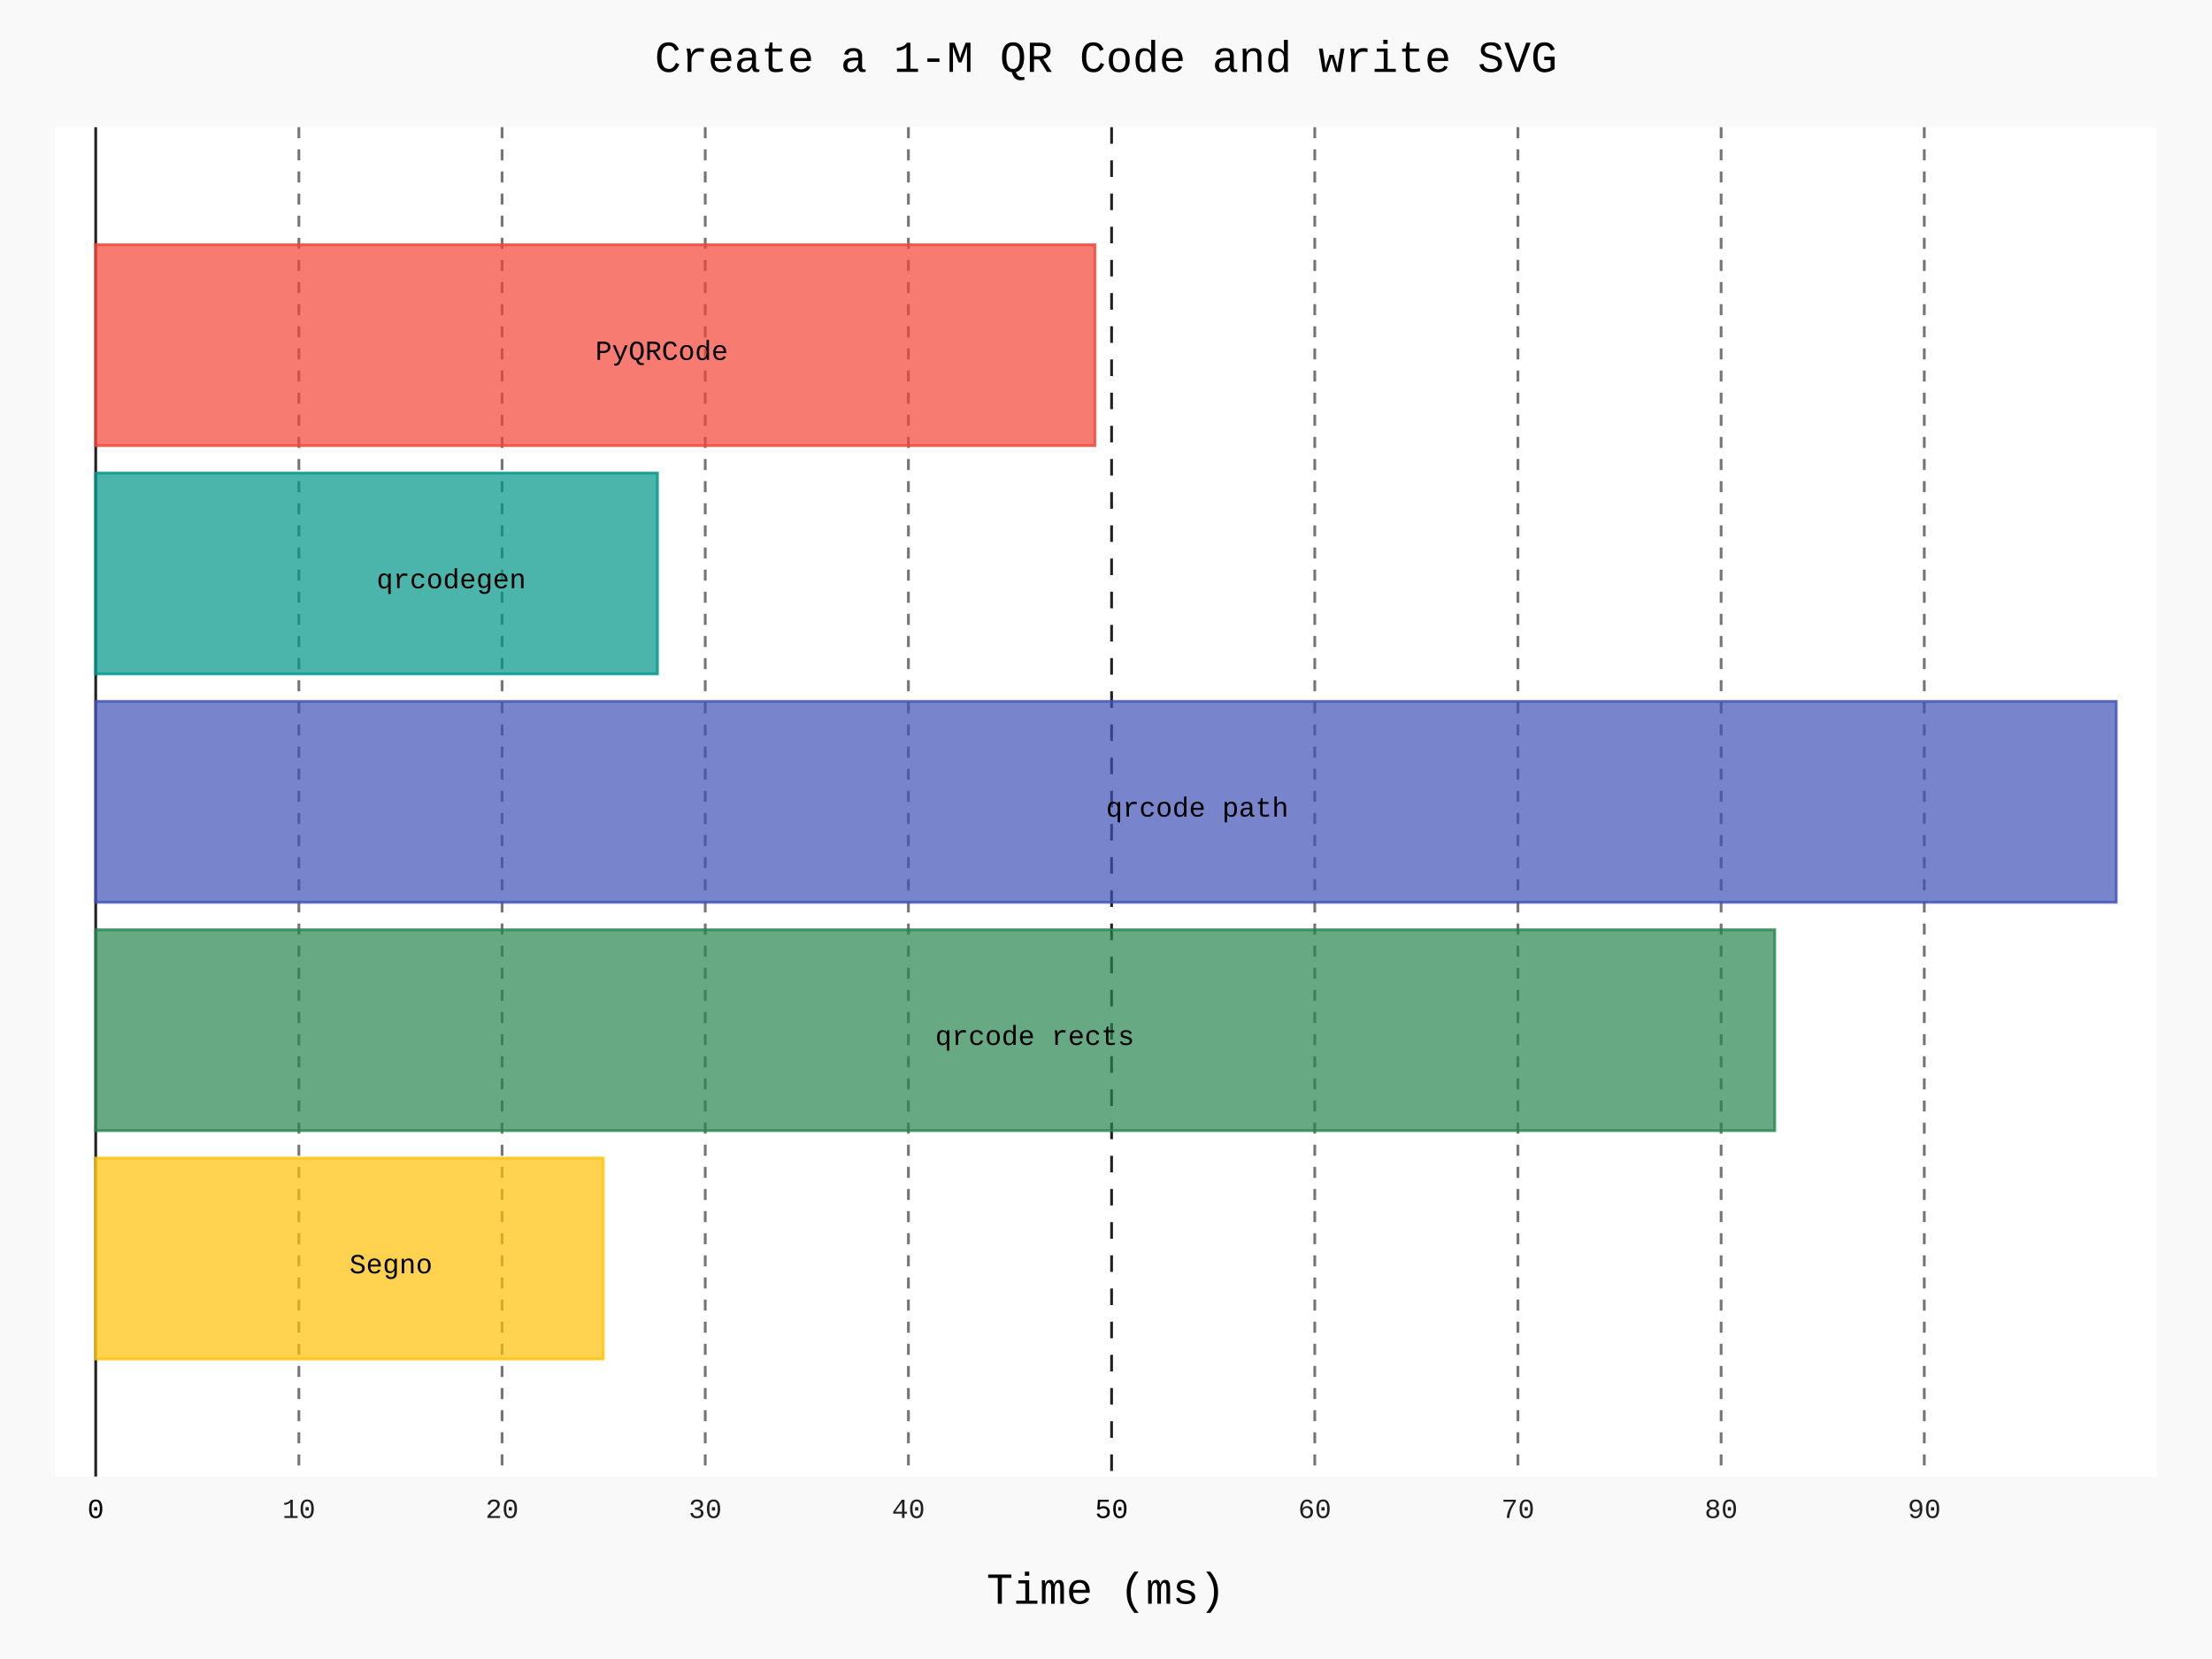
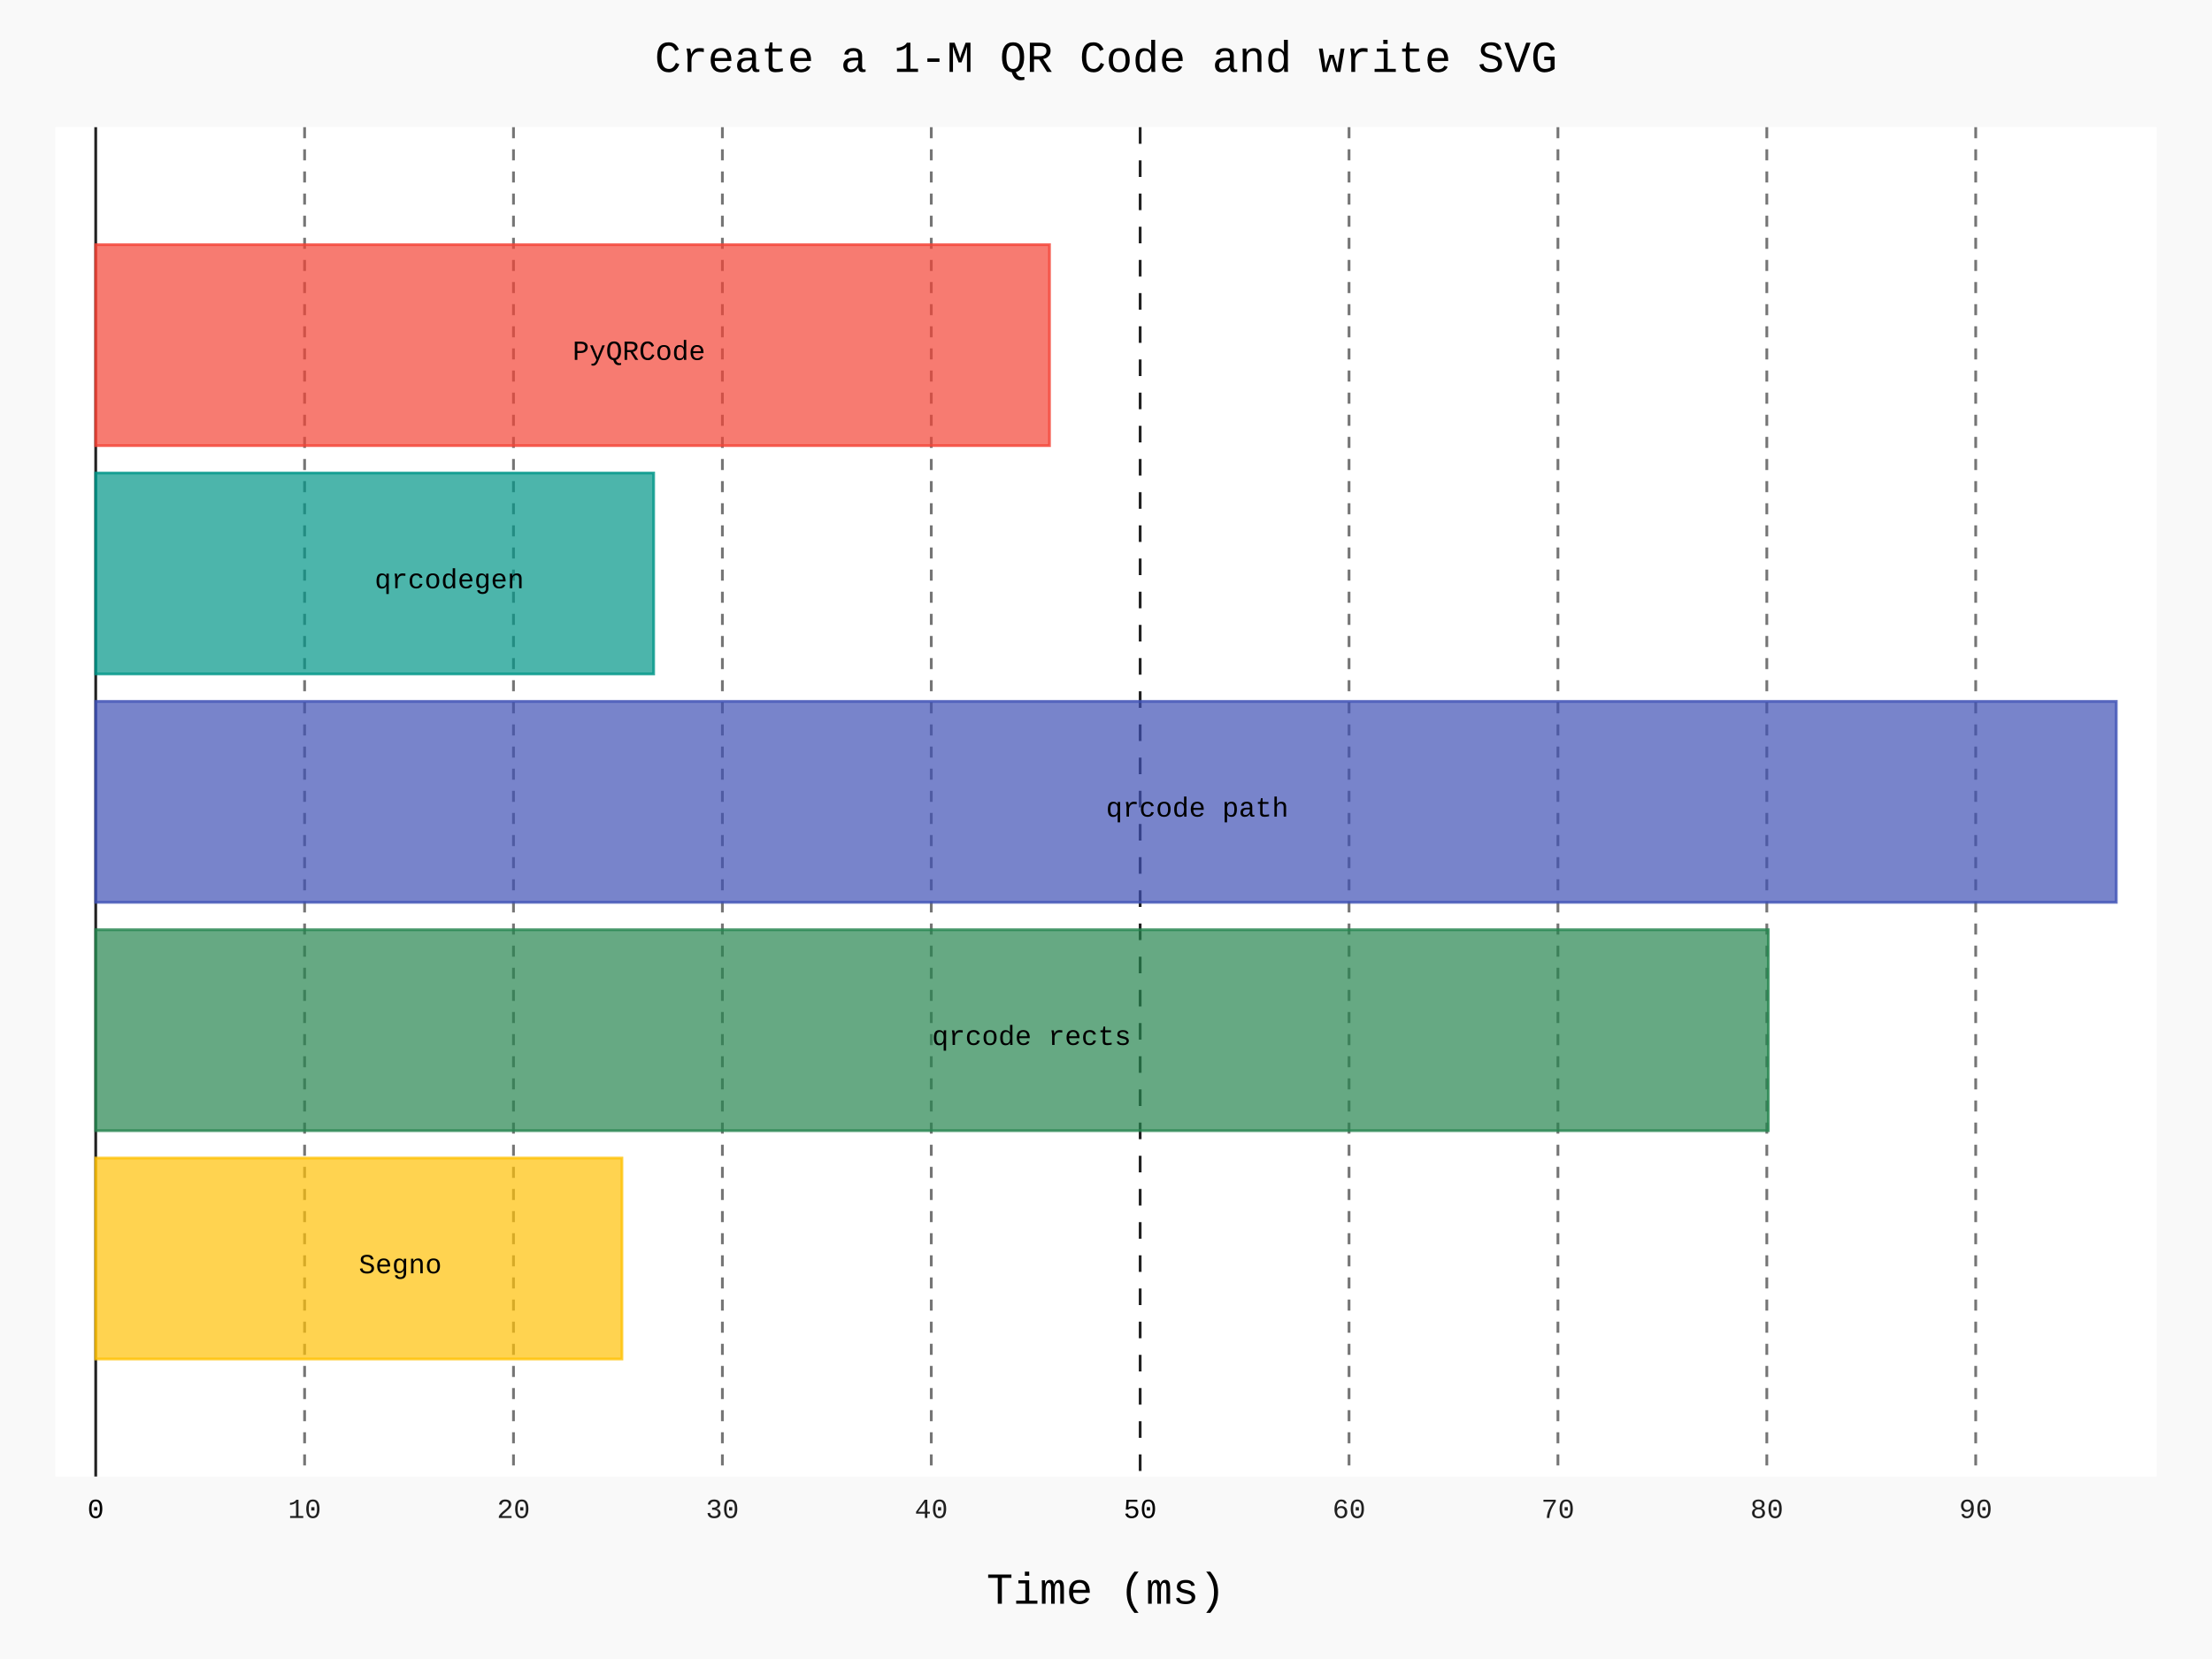
- <svg xmlns="http://www.w3.org/2000/svg" id="chart-91ced7de-5dc4-45c2-9754-cc0a66ab2734" class="pygal-chart" viewBox="0 0 800 600">
+ <svg xmlns="http://www.w3.org/2000/svg" id="chart-3b971b68-e601-4570-9ade-5c4de45eeea9" class="pygal-chart" viewBox="0 0 800 600">
  <defs>
-     <style type="text/css">#chart-91ced7de-5dc4-45c2-9754-cc0a66ab2734{-webkit-user-select:none;-webkit-font-smoothing:antialiased;font-family:Consolas,"Liberation Mono",Menlo,Courier,monospace}#chart-91ced7de-5dc4-45c2-9754-cc0a66ab2734 .title{font-family:Consolas,"Liberation Mono",Menlo,Courier,monospace;font-size:16px}#chart-91ced7de-5dc4-45c2-9754-cc0a66ab2734 .legends .legend text{font-family:Consolas,"Liberation Mono",Menlo,Courier,monospace;font-size:14px}#chart-91ced7de-5dc4-45c2-9754-cc0a66ab2734 .axis text{font-family:Consolas,"Liberation Mono",Menlo,Courier,monospace;font-size:10px}#chart-91ced7de-5dc4-45c2-9754-cc0a66ab2734 .axis text.major{font-family:Consolas,"Liberation Mono",Menlo,Courier,monospace;font-size:10px}#chart-91ced7de-5dc4-45c2-9754-cc0a66ab2734 .text-overlay text.value{font-family:Consolas,"Liberation Mono",Menlo,Courier,monospace;font-size:16px}#chart-91ced7de-5dc4-45c2-9754-cc0a66ab2734 .text-overlay text.label{font-family:Consolas,"Liberation Mono",Menlo,Courier,monospace;font-size:10px}#chart-91ced7de-5dc4-45c2-9754-cc0a66ab2734 .tooltip{font-family:Consolas,"Liberation Mono",Menlo,Courier,monospace;font-size:14px}#chart-91ced7de-5dc4-45c2-9754-cc0a66ab2734 text.no_data{font-family:Consolas,"Liberation Mono",Menlo,Courier,monospace;font-size:64px}
- #chart-91ced7de-5dc4-45c2-9754-cc0a66ab2734{background-color:rgba(249,249,249,1)}#chart-91ced7de-5dc4-45c2-9754-cc0a66ab2734 path,#chart-91ced7de-5dc4-45c2-9754-cc0a66ab2734 line,#chart-91ced7de-5dc4-45c2-9754-cc0a66ab2734 rect,#chart-91ced7de-5dc4-45c2-9754-cc0a66ab2734 circle{-webkit-transition:150ms;-moz-transition:150ms;transition:150ms}#chart-91ced7de-5dc4-45c2-9754-cc0a66ab2734 .graph &gt; .background{fill:rgba(249,249,249,1)}#chart-91ced7de-5dc4-45c2-9754-cc0a66ab2734 .plot &gt; .background{fill:rgba(255,255,255,1)}#chart-91ced7de-5dc4-45c2-9754-cc0a66ab2734 .graph{fill:rgba(0,0,0,.87)}#chart-91ced7de-5dc4-45c2-9754-cc0a66ab2734 text.no_data{fill:rgba(0,0,0,1)}#chart-91ced7de-5dc4-45c2-9754-cc0a66ab2734 .title{fill:rgba(0,0,0,1)}#chart-91ced7de-5dc4-45c2-9754-cc0a66ab2734 .legends .legend text{fill:rgba(0,0,0,.87)}#chart-91ced7de-5dc4-45c2-9754-cc0a66ab2734 .legends .legend:hover text{fill:rgba(0,0,0,1)}#chart-91ced7de-5dc4-45c2-9754-cc0a66ab2734 .axis .line{stroke:rgba(0,0,0,1)}#chart-91ced7de-5dc4-45c2-9754-cc0a66ab2734 .axis .guide.line{stroke:rgba(0,0,0,.54)}#chart-91ced7de-5dc4-45c2-9754-cc0a66ab2734 .axis .major.line{stroke:rgba(0,0,0,.87)}#chart-91ced7de-5dc4-45c2-9754-cc0a66ab2734 .axis text.major{fill:rgba(0,0,0,1)}#chart-91ced7de-5dc4-45c2-9754-cc0a66ab2734 .axis.y .guides:hover .guide.line,#chart-91ced7de-5dc4-45c2-9754-cc0a66ab2734 .line-graph .axis.x .guides:hover .guide.line,#chart-91ced7de-5dc4-45c2-9754-cc0a66ab2734 .stackedline-graph .axis.x .guides:hover .guide.line,#chart-91ced7de-5dc4-45c2-9754-cc0a66ab2734 .xy-graph .axis.x .guides:hover .guide.line{stroke:rgba(0,0,0,1)}#chart-91ced7de-5dc4-45c2-9754-cc0a66ab2734 .axis .guides:hover text{fill:rgba(0,0,0,1)}#chart-91ced7de-5dc4-45c2-9754-cc0a66ab2734 .reactive{fill-opacity:.7;stroke-opacity:.8}#chart-91ced7de-5dc4-45c2-9754-cc0a66ab2734 .ci{stroke:rgba(0,0,0,.87)}#chart-91ced7de-5dc4-45c2-9754-cc0a66ab2734 .reactive.active,#chart-91ced7de-5dc4-45c2-9754-cc0a66ab2734 .active .reactive{fill-opacity:.8;stroke-opacity:.9;stroke-width:4}#chart-91ced7de-5dc4-45c2-9754-cc0a66ab2734 .ci .reactive.active{stroke-width:1.5}#chart-91ced7de-5dc4-45c2-9754-cc0a66ab2734 .series text{fill:rgba(0,0,0,1)}#chart-91ced7de-5dc4-45c2-9754-cc0a66ab2734 .tooltip rect{fill:rgba(255,255,255,1);stroke:rgba(0,0,0,1);-webkit-transition:opacity 150ms;-moz-transition:opacity 150ms;transition:opacity 150ms}#chart-91ced7de-5dc4-45c2-9754-cc0a66ab2734 .tooltip .label{fill:rgba(0,0,0,.87)}#chart-91ced7de-5dc4-45c2-9754-cc0a66ab2734 .tooltip .label{fill:rgba(0,0,0,.87)}#chart-91ced7de-5dc4-45c2-9754-cc0a66ab2734 .tooltip .legend{font-size:.8em;fill:rgba(0,0,0,.54)}#chart-91ced7de-5dc4-45c2-9754-cc0a66ab2734 .tooltip .x_label{font-size:.6em;fill:rgba(0,0,0,1)}#chart-91ced7de-5dc4-45c2-9754-cc0a66ab2734 .tooltip .xlink{font-size:.5em;text-decoration:underline}#chart-91ced7de-5dc4-45c2-9754-cc0a66ab2734 .tooltip .value{font-size:1.5em}#chart-91ced7de-5dc4-45c2-9754-cc0a66ab2734 .bound{font-size:.5em}#chart-91ced7de-5dc4-45c2-9754-cc0a66ab2734 .max-value{font-size:.75em;fill:rgba(0,0,0,.54)}#chart-91ced7de-5dc4-45c2-9754-cc0a66ab2734 .map-element{fill:rgba(255,255,255,1);stroke:rgba(0,0,0,.54) !important}#chart-91ced7de-5dc4-45c2-9754-cc0a66ab2734 .map-element .reactive{fill-opacity:inherit;stroke-opacity:inherit}#chart-91ced7de-5dc4-45c2-9754-cc0a66ab2734 .color-0,#chart-91ced7de-5dc4-45c2-9754-cc0a66ab2734 .color-0 a:visited{stroke:#F44336;fill:#F44336}#chart-91ced7de-5dc4-45c2-9754-cc0a66ab2734 .color-1,#chart-91ced7de-5dc4-45c2-9754-cc0a66ab2734 .color-1 a:visited{stroke:#3F51B5;fill:#3F51B5}#chart-91ced7de-5dc4-45c2-9754-cc0a66ab2734 .color-2,#chart-91ced7de-5dc4-45c2-9754-cc0a66ab2734 .color-2 a:visited{stroke:#009688;fill:#009688}#chart-91ced7de-5dc4-45c2-9754-cc0a66ab2734 .color-3,#chart-91ced7de-5dc4-45c2-9754-cc0a66ab2734 .color-3 a:visited{stroke:#FFC107;fill:#FFC107}#chart-91ced7de-5dc4-45c2-9754-cc0a66ab2734 .color-4,#chart-91ced7de-5dc4-45c2-9754-cc0a66ab2734 .color-4 a:visited{stroke:#FF5722;fill:#FF5722}#chart-91ced7de-5dc4-45c2-9754-cc0a66ab2734 .text-overlay .color-0 text{fill:black}#chart-91ced7de-5dc4-45c2-9754-cc0a66ab2734 .text-overlay .color-1 text{fill:black}#chart-91ced7de-5dc4-45c2-9754-cc0a66ab2734 .text-overlay .color-2 text{fill:black}#chart-91ced7de-5dc4-45c2-9754-cc0a66ab2734 .text-overlay .color-3 text{fill:black}#chart-91ced7de-5dc4-45c2-9754-cc0a66ab2734 .text-overlay .color-4 text{fill:black}
- #chart-91ced7de-5dc4-45c2-9754-cc0a66ab2734 text.no_data{text-anchor:middle}#chart-91ced7de-5dc4-45c2-9754-cc0a66ab2734 .guide.line{fill:none}#chart-91ced7de-5dc4-45c2-9754-cc0a66ab2734 .centered{text-anchor:middle}#chart-91ced7de-5dc4-45c2-9754-cc0a66ab2734 .title{text-anchor:middle}#chart-91ced7de-5dc4-45c2-9754-cc0a66ab2734 .legends .legend text{fill-opacity:1}#chart-91ced7de-5dc4-45c2-9754-cc0a66ab2734 .axis.x text{text-anchor:middle}#chart-91ced7de-5dc4-45c2-9754-cc0a66ab2734 .axis.x:not(.web) text[transform]{text-anchor:start}#chart-91ced7de-5dc4-45c2-9754-cc0a66ab2734 .axis.x:not(.web) text[transform].backwards{text-anchor:end}#chart-91ced7de-5dc4-45c2-9754-cc0a66ab2734 .axis.y text{text-anchor:end}#chart-91ced7de-5dc4-45c2-9754-cc0a66ab2734 .axis.y text[transform].backwards{text-anchor:start}#chart-91ced7de-5dc4-45c2-9754-cc0a66ab2734 .axis.y2 text{text-anchor:start}#chart-91ced7de-5dc4-45c2-9754-cc0a66ab2734 .axis.y2 text[transform].backwards{text-anchor:end}#chart-91ced7de-5dc4-45c2-9754-cc0a66ab2734 .axis .guide.line{stroke-dasharray:4,4}#chart-91ced7de-5dc4-45c2-9754-cc0a66ab2734 .axis .major.guide.line{stroke-dasharray:6,6}#chart-91ced7de-5dc4-45c2-9754-cc0a66ab2734 .horizontal .axis.y .guide.line,#chart-91ced7de-5dc4-45c2-9754-cc0a66ab2734 .horizontal .axis.y2 .guide.line,#chart-91ced7de-5dc4-45c2-9754-cc0a66ab2734 .vertical .axis.x .guide.line{opacity:0}#chart-91ced7de-5dc4-45c2-9754-cc0a66ab2734 .horizontal .axis.always_show .guide.line,#chart-91ced7de-5dc4-45c2-9754-cc0a66ab2734 .vertical .axis.always_show .guide.line{opacity:1 !important}#chart-91ced7de-5dc4-45c2-9754-cc0a66ab2734 .axis.y .guides:hover .guide.line,#chart-91ced7de-5dc4-45c2-9754-cc0a66ab2734 .axis.y2 .guides:hover .guide.line,#chart-91ced7de-5dc4-45c2-9754-cc0a66ab2734 .axis.x .guides:hover .guide.line{opacity:1}#chart-91ced7de-5dc4-45c2-9754-cc0a66ab2734 .axis .guides:hover text{opacity:1}#chart-91ced7de-5dc4-45c2-9754-cc0a66ab2734 .nofill{fill:none}#chart-91ced7de-5dc4-45c2-9754-cc0a66ab2734 .subtle-fill{fill-opacity:.2}#chart-91ced7de-5dc4-45c2-9754-cc0a66ab2734 .dot{stroke-width:1px;fill-opacity:1}#chart-91ced7de-5dc4-45c2-9754-cc0a66ab2734 .dot.active{stroke-width:5px}#chart-91ced7de-5dc4-45c2-9754-cc0a66ab2734 .dot.negative{fill:transparent}#chart-91ced7de-5dc4-45c2-9754-cc0a66ab2734 text,#chart-91ced7de-5dc4-45c2-9754-cc0a66ab2734 tspan{stroke:none !important}#chart-91ced7de-5dc4-45c2-9754-cc0a66ab2734 .series text.active{opacity:1}#chart-91ced7de-5dc4-45c2-9754-cc0a66ab2734 .tooltip rect{fill-opacity:.95;stroke-width:.5}#chart-91ced7de-5dc4-45c2-9754-cc0a66ab2734 .tooltip text{fill-opacity:1}#chart-91ced7de-5dc4-45c2-9754-cc0a66ab2734 .showable{visibility:hidden}#chart-91ced7de-5dc4-45c2-9754-cc0a66ab2734 .showable.shown{visibility:visible}#chart-91ced7de-5dc4-45c2-9754-cc0a66ab2734 .gauge-background{fill:rgba(229,229,229,1);stroke:none}#chart-91ced7de-5dc4-45c2-9754-cc0a66ab2734 .bg-lines{stroke:rgba(249,249,249,1);stroke-width:2px}</style>
+     <style type="text/css">#chart-3b971b68-e601-4570-9ade-5c4de45eeea9{-webkit-user-select:none;-webkit-font-smoothing:antialiased;font-family:Consolas,"Liberation Mono",Menlo,Courier,monospace}#chart-3b971b68-e601-4570-9ade-5c4de45eeea9 .title{font-family:Consolas,"Liberation Mono",Menlo,Courier,monospace;font-size:16px}#chart-3b971b68-e601-4570-9ade-5c4de45eeea9 .legends .legend text{font-family:Consolas,"Liberation Mono",Menlo,Courier,monospace;font-size:14px}#chart-3b971b68-e601-4570-9ade-5c4de45eeea9 .axis text{font-family:Consolas,"Liberation Mono",Menlo,Courier,monospace;font-size:10px}#chart-3b971b68-e601-4570-9ade-5c4de45eeea9 .axis text.major{font-family:Consolas,"Liberation Mono",Menlo,Courier,monospace;font-size:10px}#chart-3b971b68-e601-4570-9ade-5c4de45eeea9 .text-overlay text.value{font-family:Consolas,"Liberation Mono",Menlo,Courier,monospace;font-size:16px}#chart-3b971b68-e601-4570-9ade-5c4de45eeea9 .text-overlay text.label{font-family:Consolas,"Liberation Mono",Menlo,Courier,monospace;font-size:10px}#chart-3b971b68-e601-4570-9ade-5c4de45eeea9 .tooltip{font-family:Consolas,"Liberation Mono",Menlo,Courier,monospace;font-size:14px}#chart-3b971b68-e601-4570-9ade-5c4de45eeea9 text.no_data{font-family:Consolas,"Liberation Mono",Menlo,Courier,monospace;font-size:64px}
+ #chart-3b971b68-e601-4570-9ade-5c4de45eeea9{background-color:rgba(249,249,249,1)}#chart-3b971b68-e601-4570-9ade-5c4de45eeea9 path,#chart-3b971b68-e601-4570-9ade-5c4de45eeea9 line,#chart-3b971b68-e601-4570-9ade-5c4de45eeea9 rect,#chart-3b971b68-e601-4570-9ade-5c4de45eeea9 circle{-webkit-transition:150ms;-moz-transition:150ms;transition:150ms}#chart-3b971b68-e601-4570-9ade-5c4de45eeea9 .graph &gt; .background{fill:rgba(249,249,249,1)}#chart-3b971b68-e601-4570-9ade-5c4de45eeea9 .plot &gt; .background{fill:rgba(255,255,255,1)}#chart-3b971b68-e601-4570-9ade-5c4de45eeea9 .graph{fill:rgba(0,0,0,.87)}#chart-3b971b68-e601-4570-9ade-5c4de45eeea9 text.no_data{fill:rgba(0,0,0,1)}#chart-3b971b68-e601-4570-9ade-5c4de45eeea9 .title{fill:rgba(0,0,0,1)}#chart-3b971b68-e601-4570-9ade-5c4de45eeea9 .legends .legend text{fill:rgba(0,0,0,.87)}#chart-3b971b68-e601-4570-9ade-5c4de45eeea9 .legends .legend:hover text{fill:rgba(0,0,0,1)}#chart-3b971b68-e601-4570-9ade-5c4de45eeea9 .axis .line{stroke:rgba(0,0,0,1)}#chart-3b971b68-e601-4570-9ade-5c4de45eeea9 .axis .guide.line{stroke:rgba(0,0,0,.54)}#chart-3b971b68-e601-4570-9ade-5c4de45eeea9 .axis .major.line{stroke:rgba(0,0,0,.87)}#chart-3b971b68-e601-4570-9ade-5c4de45eeea9 .axis text.major{fill:rgba(0,0,0,1)}#chart-3b971b68-e601-4570-9ade-5c4de45eeea9 .axis.y .guides:hover .guide.line,#chart-3b971b68-e601-4570-9ade-5c4de45eeea9 .line-graph .axis.x .guides:hover .guide.line,#chart-3b971b68-e601-4570-9ade-5c4de45eeea9 .stackedline-graph .axis.x .guides:hover .guide.line,#chart-3b971b68-e601-4570-9ade-5c4de45eeea9 .xy-graph .axis.x .guides:hover .guide.line{stroke:rgba(0,0,0,1)}#chart-3b971b68-e601-4570-9ade-5c4de45eeea9 .axis .guides:hover text{fill:rgba(0,0,0,1)}#chart-3b971b68-e601-4570-9ade-5c4de45eeea9 .reactive{fill-opacity:.7;stroke-opacity:.8}#chart-3b971b68-e601-4570-9ade-5c4de45eeea9 .ci{stroke:rgba(0,0,0,.87)}#chart-3b971b68-e601-4570-9ade-5c4de45eeea9 .reactive.active,#chart-3b971b68-e601-4570-9ade-5c4de45eeea9 .active .reactive{fill-opacity:.8;stroke-opacity:.9;stroke-width:4}#chart-3b971b68-e601-4570-9ade-5c4de45eeea9 .ci .reactive.active{stroke-width:1.5}#chart-3b971b68-e601-4570-9ade-5c4de45eeea9 .series text{fill:rgba(0,0,0,1)}#chart-3b971b68-e601-4570-9ade-5c4de45eeea9 .tooltip rect{fill:rgba(255,255,255,1);stroke:rgba(0,0,0,1);-webkit-transition:opacity 150ms;-moz-transition:opacity 150ms;transition:opacity 150ms}#chart-3b971b68-e601-4570-9ade-5c4de45eeea9 .tooltip .label{fill:rgba(0,0,0,.87)}#chart-3b971b68-e601-4570-9ade-5c4de45eeea9 .tooltip .label{fill:rgba(0,0,0,.87)}#chart-3b971b68-e601-4570-9ade-5c4de45eeea9 .tooltip .legend{font-size:.8em;fill:rgba(0,0,0,.54)}#chart-3b971b68-e601-4570-9ade-5c4de45eeea9 .tooltip .x_label{font-size:.6em;fill:rgba(0,0,0,1)}#chart-3b971b68-e601-4570-9ade-5c4de45eeea9 .tooltip .xlink{font-size:.5em;text-decoration:underline}#chart-3b971b68-e601-4570-9ade-5c4de45eeea9 .tooltip .value{font-size:1.5em}#chart-3b971b68-e601-4570-9ade-5c4de45eeea9 .bound{font-size:.5em}#chart-3b971b68-e601-4570-9ade-5c4de45eeea9 .max-value{font-size:.75em;fill:rgba(0,0,0,.54)}#chart-3b971b68-e601-4570-9ade-5c4de45eeea9 .map-element{fill:rgba(255,255,255,1);stroke:rgba(0,0,0,.54) !important}#chart-3b971b68-e601-4570-9ade-5c4de45eeea9 .map-element .reactive{fill-opacity:inherit;stroke-opacity:inherit}#chart-3b971b68-e601-4570-9ade-5c4de45eeea9 .color-0,#chart-3b971b68-e601-4570-9ade-5c4de45eeea9 .color-0 a:visited{stroke:#F44336;fill:#F44336}#chart-3b971b68-e601-4570-9ade-5c4de45eeea9 .color-1,#chart-3b971b68-e601-4570-9ade-5c4de45eeea9 .color-1 a:visited{stroke:#3F51B5;fill:#3F51B5}#chart-3b971b68-e601-4570-9ade-5c4de45eeea9 .color-2,#chart-3b971b68-e601-4570-9ade-5c4de45eeea9 .color-2 a:visited{stroke:#009688;fill:#009688}#chart-3b971b68-e601-4570-9ade-5c4de45eeea9 .color-3,#chart-3b971b68-e601-4570-9ade-5c4de45eeea9 .color-3 a:visited{stroke:#FFC107;fill:#FFC107}#chart-3b971b68-e601-4570-9ade-5c4de45eeea9 .color-4,#chart-3b971b68-e601-4570-9ade-5c4de45eeea9 .color-4 a:visited{stroke:#FF5722;fill:#FF5722}#chart-3b971b68-e601-4570-9ade-5c4de45eeea9 .text-overlay .color-0 text{fill:black}#chart-3b971b68-e601-4570-9ade-5c4de45eeea9 .text-overlay .color-1 text{fill:black}#chart-3b971b68-e601-4570-9ade-5c4de45eeea9 .text-overlay .color-2 text{fill:black}#chart-3b971b68-e601-4570-9ade-5c4de45eeea9 .text-overlay .color-3 text{fill:black}#chart-3b971b68-e601-4570-9ade-5c4de45eeea9 .text-overlay .color-4 text{fill:black}
+ #chart-3b971b68-e601-4570-9ade-5c4de45eeea9 text.no_data{text-anchor:middle}#chart-3b971b68-e601-4570-9ade-5c4de45eeea9 .guide.line{fill:none}#chart-3b971b68-e601-4570-9ade-5c4de45eeea9 .centered{text-anchor:middle}#chart-3b971b68-e601-4570-9ade-5c4de45eeea9 .title{text-anchor:middle}#chart-3b971b68-e601-4570-9ade-5c4de45eeea9 .legends .legend text{fill-opacity:1}#chart-3b971b68-e601-4570-9ade-5c4de45eeea9 .axis.x text{text-anchor:middle}#chart-3b971b68-e601-4570-9ade-5c4de45eeea9 .axis.x:not(.web) text[transform]{text-anchor:start}#chart-3b971b68-e601-4570-9ade-5c4de45eeea9 .axis.x:not(.web) text[transform].backwards{text-anchor:end}#chart-3b971b68-e601-4570-9ade-5c4de45eeea9 .axis.y text{text-anchor:end}#chart-3b971b68-e601-4570-9ade-5c4de45eeea9 .axis.y text[transform].backwards{text-anchor:start}#chart-3b971b68-e601-4570-9ade-5c4de45eeea9 .axis.y2 text{text-anchor:start}#chart-3b971b68-e601-4570-9ade-5c4de45eeea9 .axis.y2 text[transform].backwards{text-anchor:end}#chart-3b971b68-e601-4570-9ade-5c4de45eeea9 .axis .guide.line{stroke-dasharray:4,4}#chart-3b971b68-e601-4570-9ade-5c4de45eeea9 .axis .major.guide.line{stroke-dasharray:6,6}#chart-3b971b68-e601-4570-9ade-5c4de45eeea9 .horizontal .axis.y .guide.line,#chart-3b971b68-e601-4570-9ade-5c4de45eeea9 .horizontal .axis.y2 .guide.line,#chart-3b971b68-e601-4570-9ade-5c4de45eeea9 .vertical .axis.x .guide.line{opacity:0}#chart-3b971b68-e601-4570-9ade-5c4de45eeea9 .horizontal .axis.always_show .guide.line,#chart-3b971b68-e601-4570-9ade-5c4de45eeea9 .vertical .axis.always_show .guide.line{opacity:1 !important}#chart-3b971b68-e601-4570-9ade-5c4de45eeea9 .axis.y .guides:hover .guide.line,#chart-3b971b68-e601-4570-9ade-5c4de45eeea9 .axis.y2 .guides:hover .guide.line,#chart-3b971b68-e601-4570-9ade-5c4de45eeea9 .axis.x .guides:hover .guide.line{opacity:1}#chart-3b971b68-e601-4570-9ade-5c4de45eeea9 .axis .guides:hover text{opacity:1}#chart-3b971b68-e601-4570-9ade-5c4de45eeea9 .nofill{fill:none}#chart-3b971b68-e601-4570-9ade-5c4de45eeea9 .subtle-fill{fill-opacity:.2}#chart-3b971b68-e601-4570-9ade-5c4de45eeea9 .dot{stroke-width:1px;fill-opacity:1}#chart-3b971b68-e601-4570-9ade-5c4de45eeea9 .dot.active{stroke-width:5px}#chart-3b971b68-e601-4570-9ade-5c4de45eeea9 .dot.negative{fill:transparent}#chart-3b971b68-e601-4570-9ade-5c4de45eeea9 text,#chart-3b971b68-e601-4570-9ade-5c4de45eeea9 tspan{stroke:none !important}#chart-3b971b68-e601-4570-9ade-5c4de45eeea9 .series text.active{opacity:1}#chart-3b971b68-e601-4570-9ade-5c4de45eeea9 .tooltip rect{fill-opacity:.95;stroke-width:.5}#chart-3b971b68-e601-4570-9ade-5c4de45eeea9 .tooltip text{fill-opacity:1}#chart-3b971b68-e601-4570-9ade-5c4de45eeea9 .showable{visibility:hidden}#chart-3b971b68-e601-4570-9ade-5c4de45eeea9 .showable.shown{visibility:visible}#chart-3b971b68-e601-4570-9ade-5c4de45eeea9 .gauge-background{fill:rgba(229,229,229,1);stroke:none}#chart-3b971b68-e601-4570-9ade-5c4de45eeea9 .bg-lines{stroke:rgba(249,249,249,1);stroke-width:2px}</style>
  </defs>
  <g class="graph horizontalbar-graph horizontal">
    <rect class="background" height="600" width="800" x="0" y="0" />
    <g class="plot" transform="translate(20, 46)">
      <rect class="background" height="488" width="760" x="0" y="0" />
      <g class="axis x">
        <g class="guides">
          <path class="axis major line" d="M14.615 0 v488" />
          <text class="major" x="14.615" y="503.0">0</text>
        </g>
        <g class="guides">
-           <path class="guide line" d="M88.096 0 v488" />
-           <text class="" x="88.096" y="503.0">10</text>
+           <path class="guide line" d="M90.163 0 v488" />
+           <text class="" x="90.163" y="503.0">10</text>
        </g>
        <g class="guides">
-           <path class="guide line" d="M161.578 0 v488" />
-           <text class="" x="161.578" y="503.0">20</text>
+           <path class="guide line" d="M165.71 0 v488" />
+           <text class="" x="165.71" y="503.0">20</text>
        </g>
        <g class="guides">
-           <path class="guide line" d="M235.059 0 v488" />
-           <text class="" x="235.059" y="503.0">30</text>
+           <path class="guide line" d="M241.257 0 v488" />
+           <text class="" x="241.257" y="503.0">30</text>
        </g>
        <g class="guides">
-           <path class="guide line" d="M308.54 0 v488" />
-           <text class="" x="308.54" y="503.0">40</text>
+           <path class="guide line" d="M316.805 0 v488" />
+           <text class="" x="316.805" y="503.0">40</text>
        </g>
        <g class="guides">
-           <path class="major guide line" d="M382.021 0 v488" />
-           <text class="major" x="382.021" y="503.0">50</text>
+           <path class="major guide line" d="M392.352 0 v488" />
+           <text class="major" x="392.352" y="503.0">50</text>
        </g>
        <g class="guides">
-           <path class="guide line" d="M455.502 0 v488" />
-           <text class="" x="455.502" y="503.0">60</text>
+           <path class="guide line" d="M467.899 0 v488" />
+           <text class="" x="467.899" y="503.0">60</text>
        </g>
        <g class="guides">
-           <path class="guide line" d="M528.983 0 v488" />
-           <text class="" x="528.983" y="503.0">70</text>
+           <path class="guide line" d="M543.447 0 v488" />
+           <text class="" x="543.447" y="503.0">70</text>
        </g>
        <g class="guides">
-           <path class="guide line" d="M602.464 0 v488" />
-           <text class="" x="602.464" y="503.0">80</text>
+           <path class="guide line" d="M618.994 0 v488" />
+           <text class="" x="618.994" y="503.0">80</text>
        </g>
        <g class="guides">
-           <path class="guide line" d="M675.945 0 v488" />
-           <text class="" x="675.945" y="503.0">90</text>
+           <path class="guide line" d="M694.541 0 v488" />
+           <text class="" x="694.541" y="503.0">90</text>
        </g>
      </g>
      <g class="series serie-4 color-4">
        <g class="bars">
          <g class="bar" style="fill: #FFC107; stroke: #FFC107">
-             <rect class="rect reactive tooltip-trigger" height="72.674" rx="0" ry="0" width="183.556" x="14.615" y="372.832" />
+             <rect class="rect reactive tooltip-trigger" height="72.674" rx="0" ry="0" width="190.304" x="14.615" y="372.832" />
          </g>
        </g>
      </g>
      <g class="series serie-3 color-3">
        <g class="bars">
          <g class="bar" style="fill: #26854F; stroke: #26854F">
-             <rect class="rect reactive tooltip-trigger" height="72.674" rx="0" ry="0" width="607.248" x="14.615" y="290.247" />
+             <rect class="rect reactive tooltip-trigger" height="72.674" rx="0" ry="0" width="604.907" x="14.615" y="290.247" />
          </g>
        </g>
      </g>
      <g class="series serie-2 color-2">
        <g class="bars">
          <g class="bar" style="fill: #3F51B5; stroke: #3F51B5">
            <rect class="rect reactive tooltip-trigger" height="72.674" rx="0" ry="0" width="730.769" x="14.615" y="207.663" />
          </g>
        </g>
      </g>
      <g class="series serie-1 color-1">
        <g class="bars">
          <g class="bar" style="fill: #009688; stroke: #009688">
-             <rect class="rect reactive tooltip-trigger" height="72.674" rx="0" ry="0" width="203.175" x="14.615" y="125.078" />
+             <rect class="rect reactive tooltip-trigger" height="72.674" rx="0" ry="0" width="201.787" x="14.615" y="125.078" />
          </g>
        </g>
      </g>
      <g class="series serie-0 color-0">
        <g class="bars">
          <g class="bar" style="fill: #F44336; stroke: #F44336">
-             <rect class="rect reactive tooltip-trigger" height="72.674" rx="0" ry="0" width="361.38" x="14.615" y="42.494" />
+             <rect class="rect reactive tooltip-trigger" height="72.674" rx="0" ry="0" width="344.949" x="14.615" y="42.494" />
          </g>
        </g>
      </g>
    </g>
    <g class="titles">
      <text class="title plot_title" x="400.0" y="26">Create a 1-M QR Code and write SVG</text>
      <text class="title" x="400.0" y="580">Time (ms)</text>
    </g>
    <g class="plot overlay" transform="translate(20, 46)">
      <g class="series serie-4 color-4" />
      <g class="series serie-3 color-3" />
      <g class="series serie-2 color-2" />
      <g class="series serie-1 color-1" />
      <g class="series serie-0 color-0" />
    </g>
    <g class="plot text-overlay" transform="translate(20, 46)">
      <g class="series serie-4 color-4">
-         <text class="label" x="106.393" y="414.503">Segno</text>
+         <text class="label" x="109.767" y="414.503">Segno</text>
      </g>
      <g class="series serie-3 color-3">
-         <text class="label" x="318.239" y="331.918">qrcode rects</text>
+         <text class="label" x="317.069" y="331.918">qrcode rects</text>
      </g>
      <g class="series serie-2 color-2">
        <text class="label" x="380.0" y="249.333">qrcode path</text>
      </g>
      <g class="series serie-1 color-1">
-         <text class="label" x="116.203" y="166.749">qrcodegen</text>
+         <text class="label" x="115.509" y="166.749">qrcodegen</text>
      </g>
      <g class="series serie-0 color-0">
-         <text class="label" x="195.305" y="84.164">PyQRCode</text>
+         <text class="label" x="187.09" y="84.164">PyQRCode</text>
      </g>
    </g>
    <g class="plot tooltip-overlay" transform="translate(20, 46)">
      <g class="tooltip" style="opacity: 0" transform="translate(0 0)">
        <rect class="tooltip-box" height="0" rx="0" ry="0" width="0" />
        <g class="text" />
      </g>
    </g>
  </g>
</svg>
